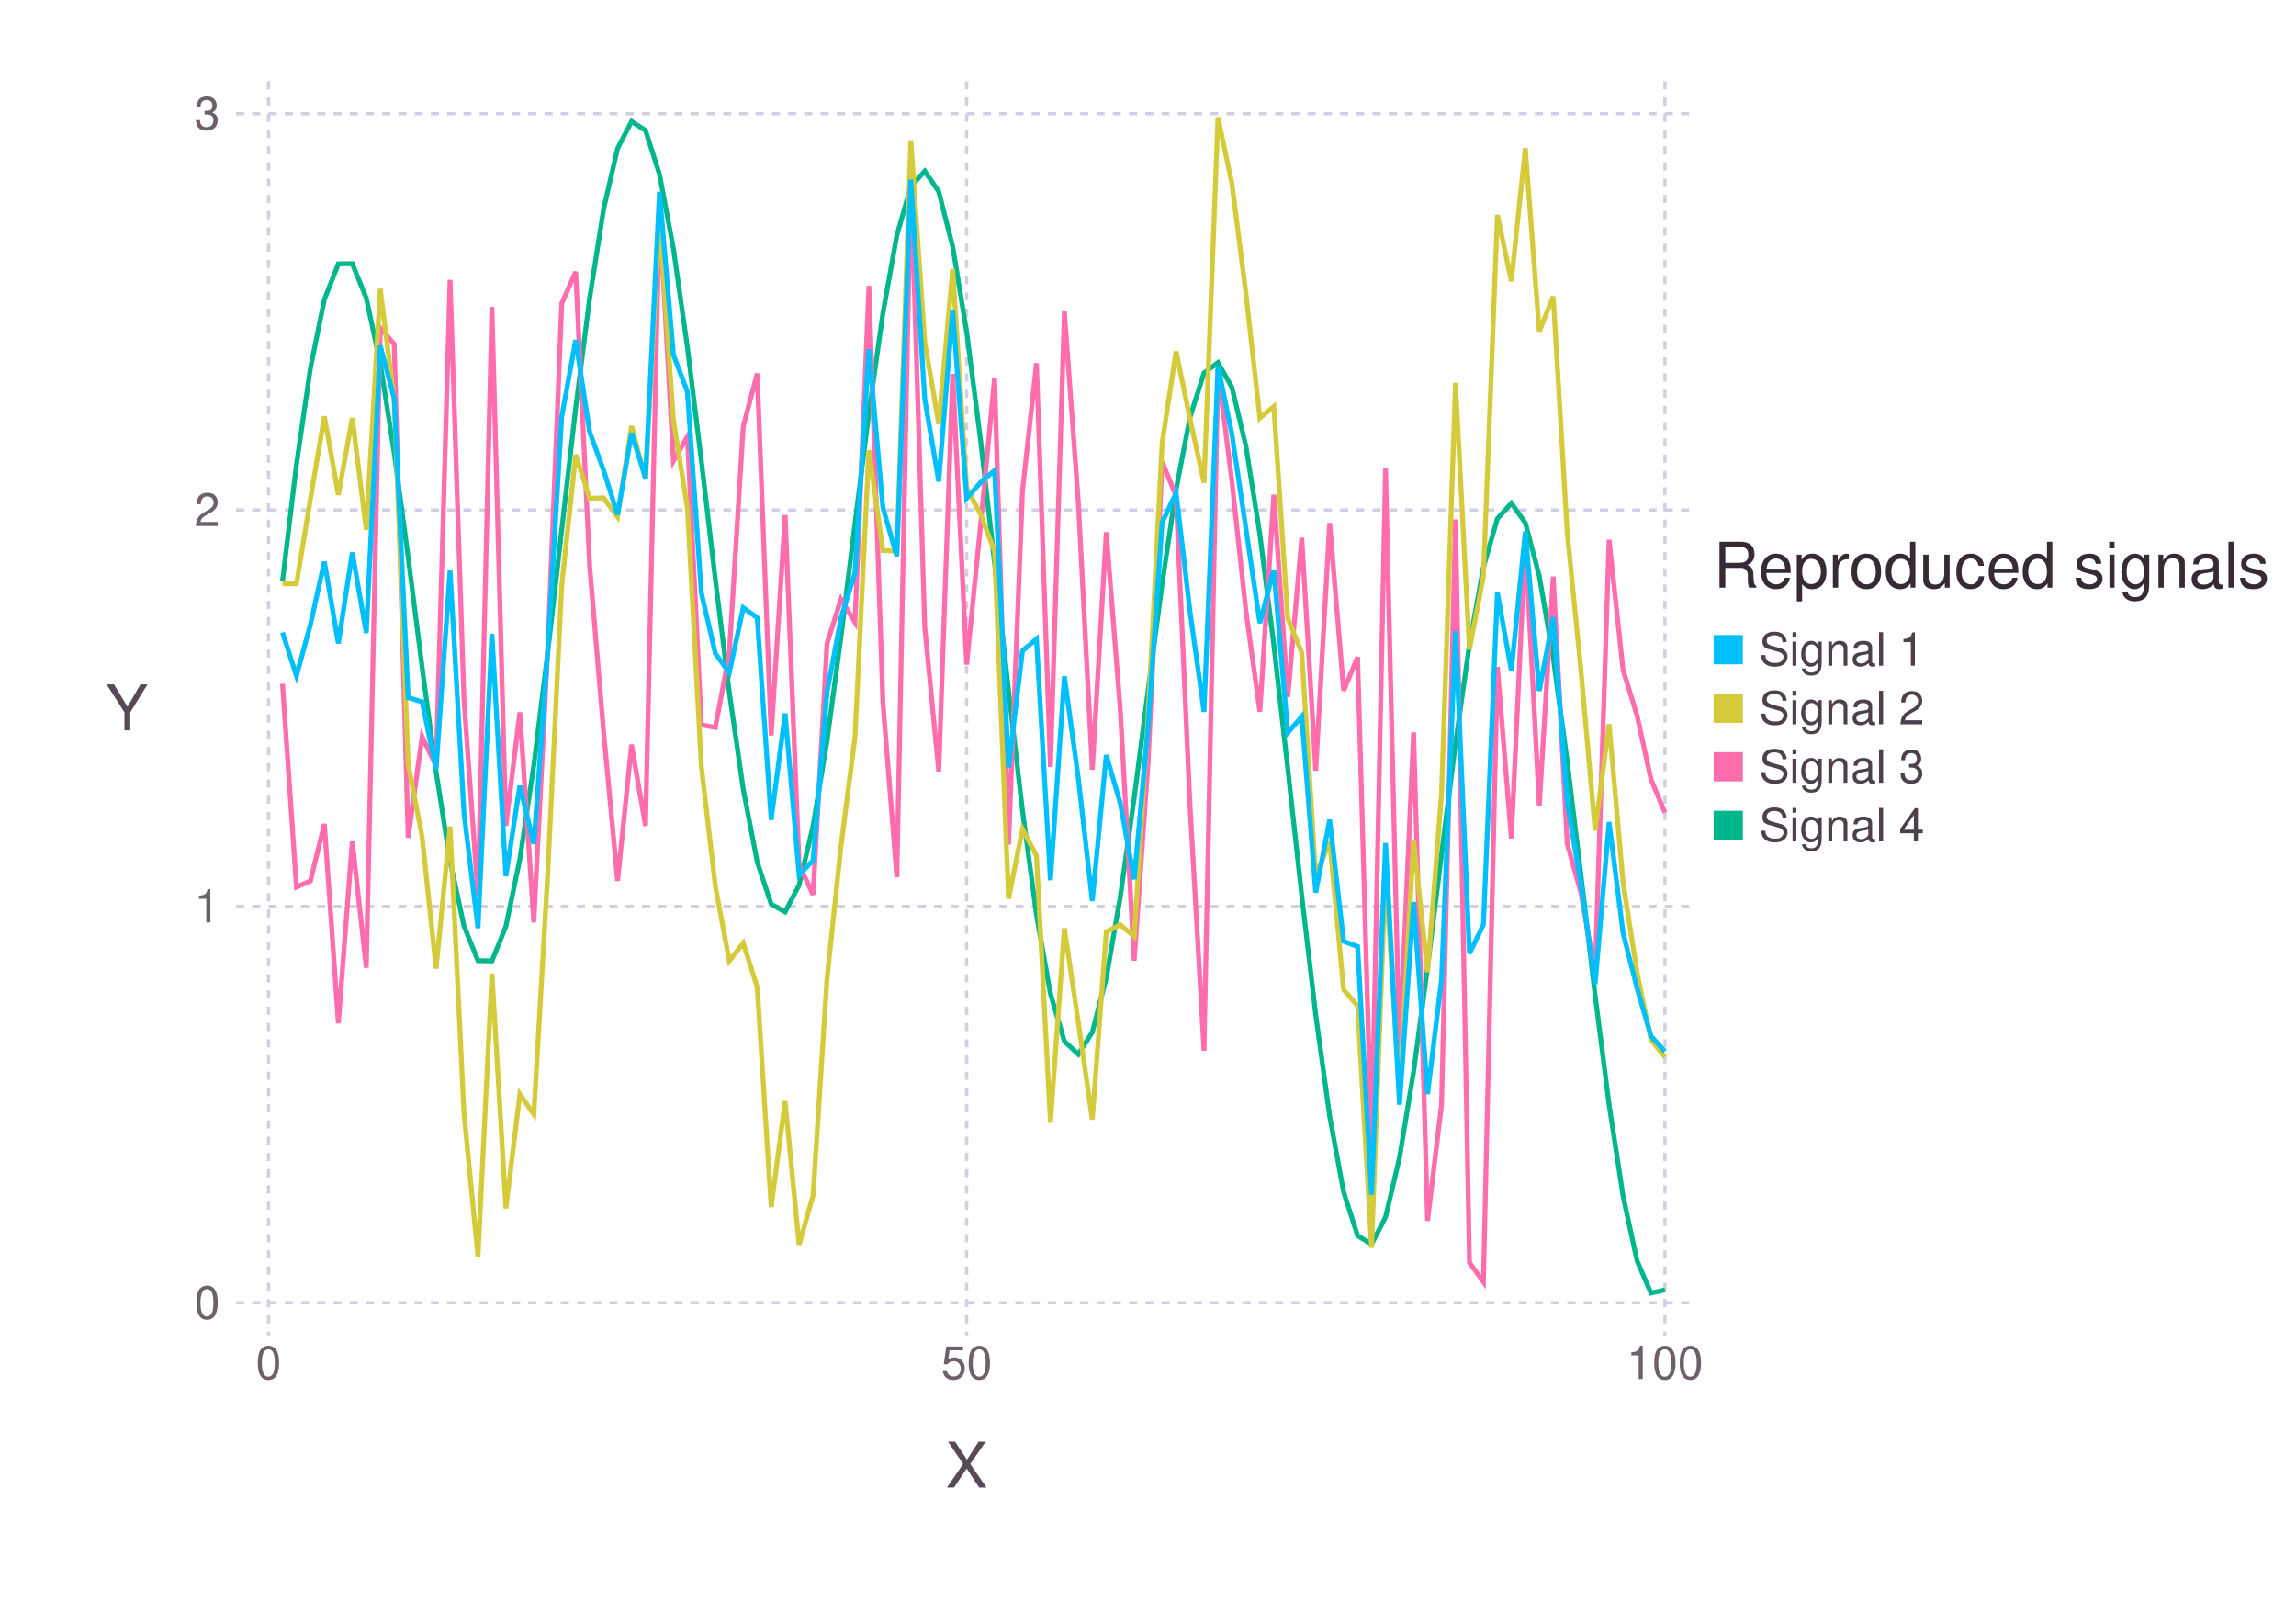
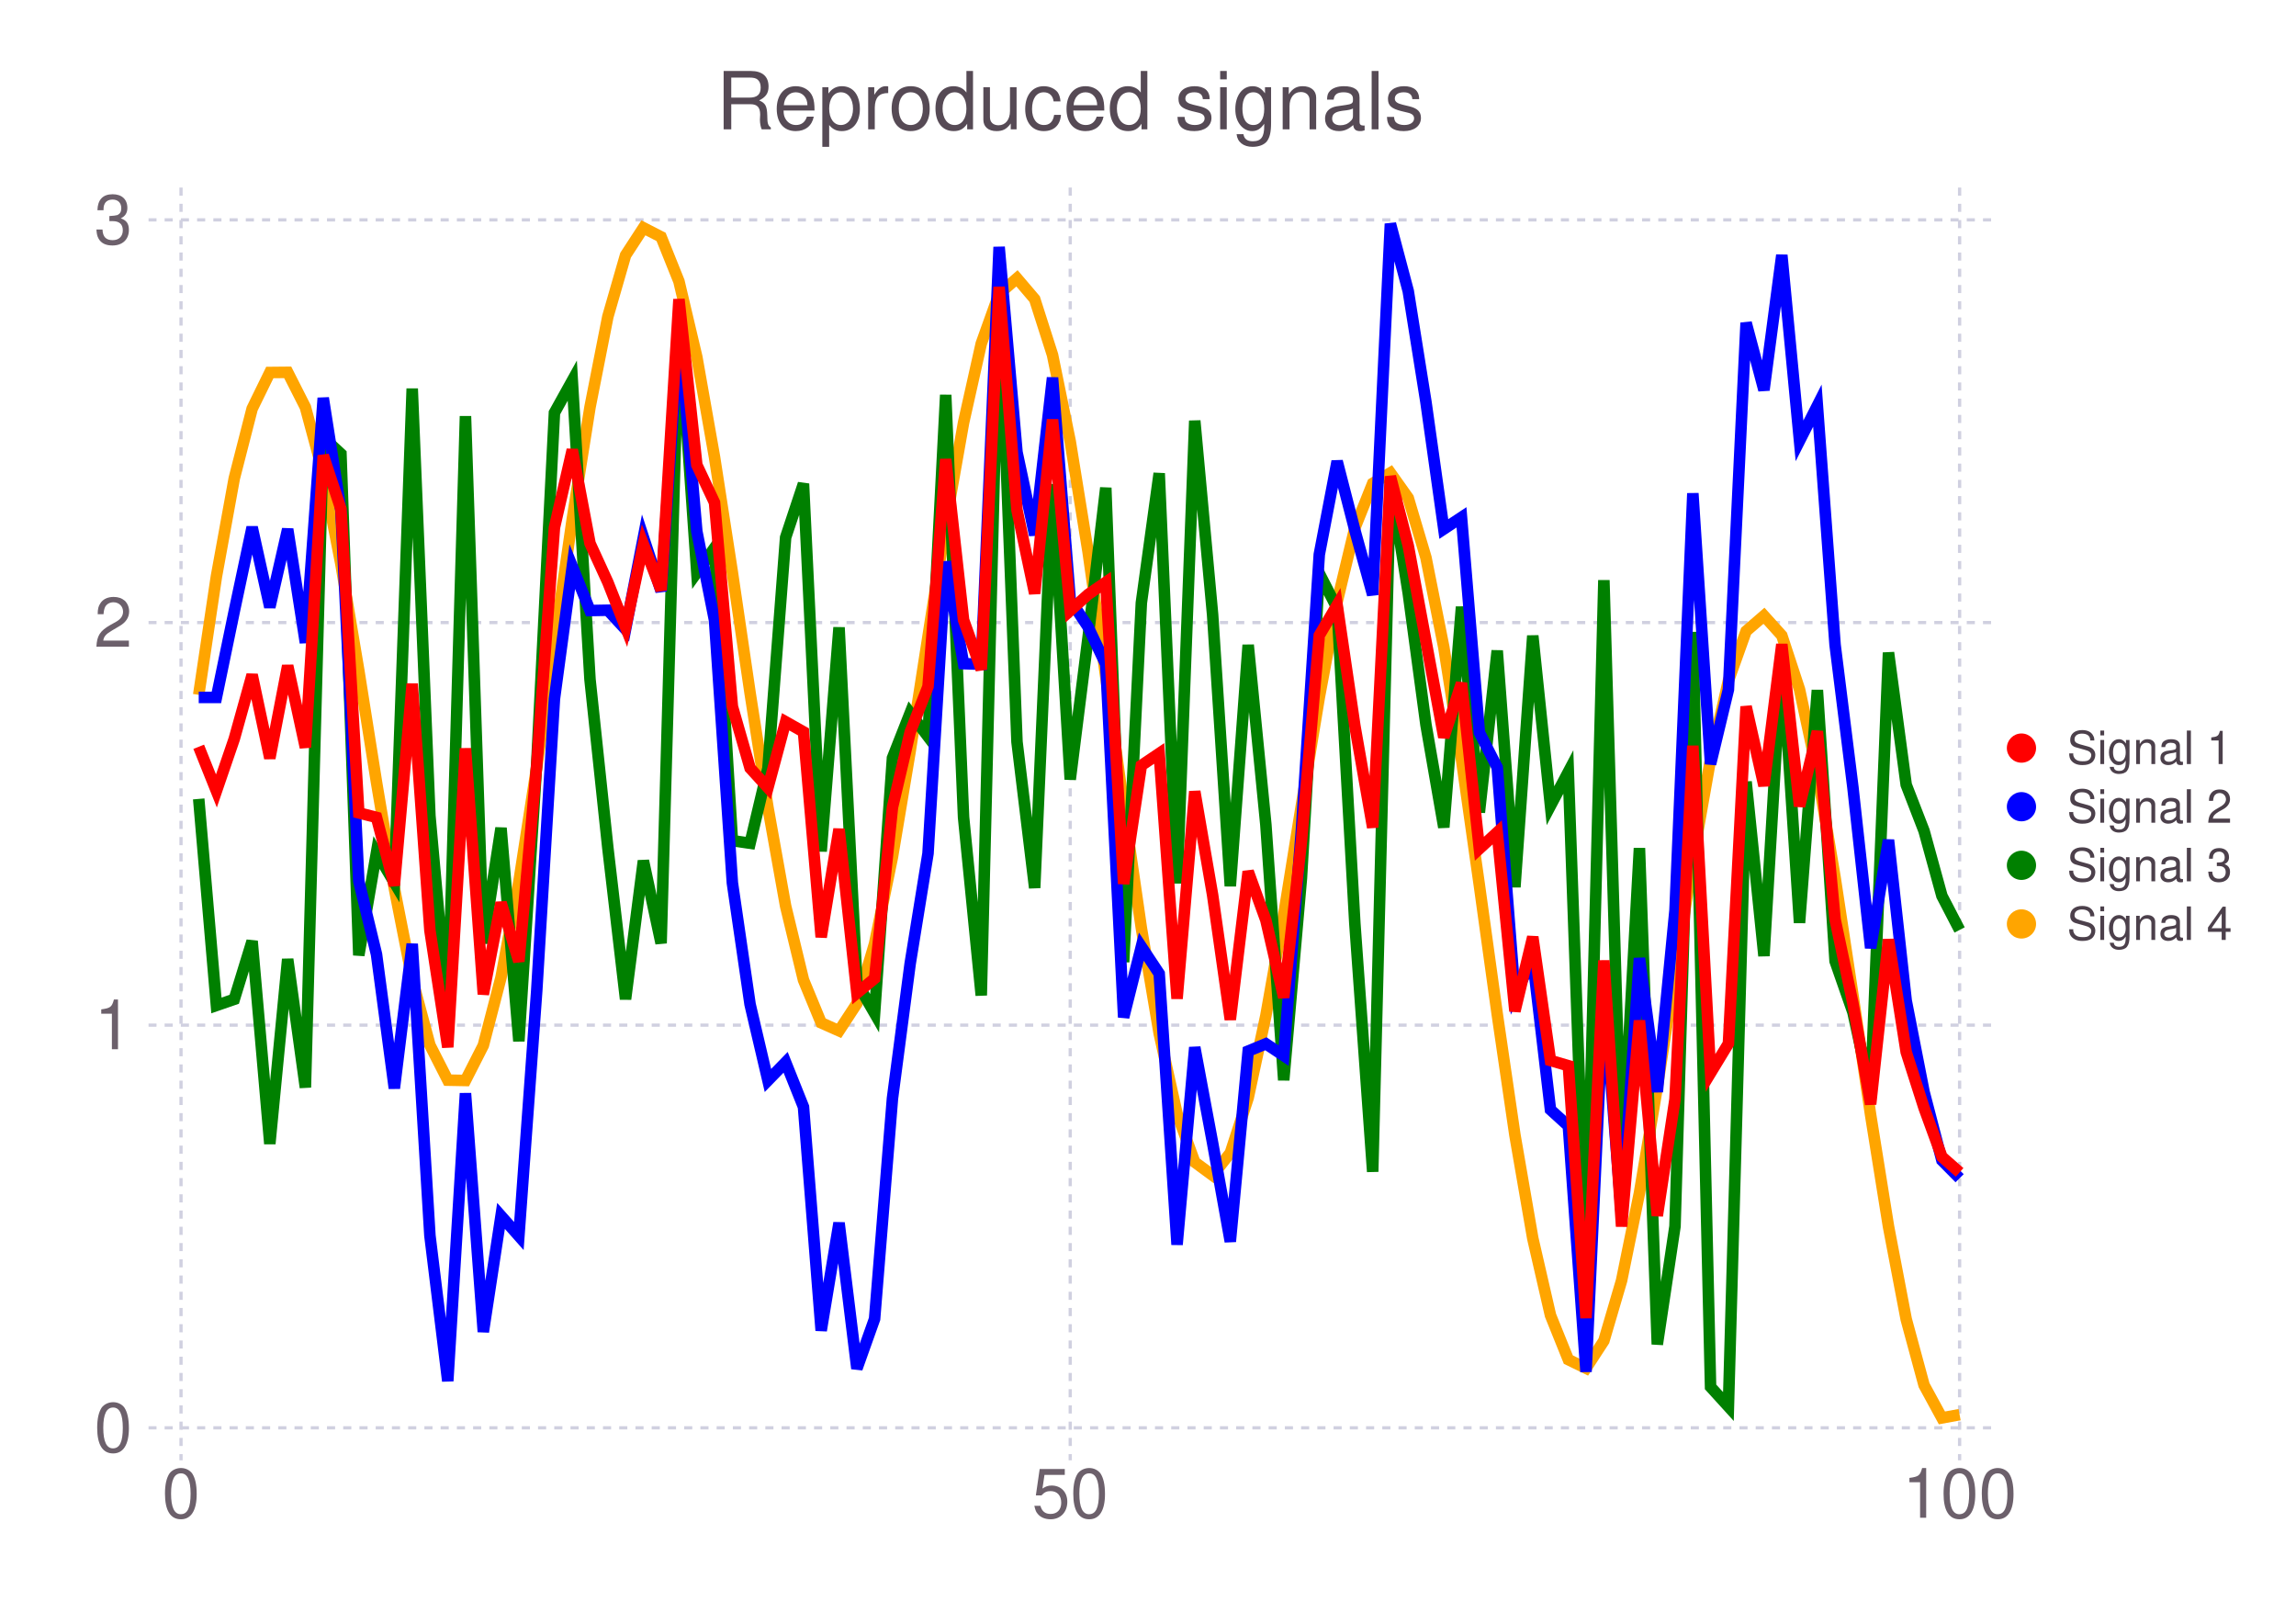
<svg xmlns="http://www.w3.org/2000/svg" version="1.2" width="141.42mm" height="100mm" viewBox="0 0 141.42 100" stroke="none" fill="#000000" stroke-width="0.3" font-size="3.88">
-   <g class="plotroot xscalable yscalable" id="img-b7d898c8-1">
-     <g font-size="3.88" font-family="'PT Sans','Helvetica Neue','Helvetica',sans-serif" fill="#564A55" stroke="#000000" stroke-opacity="0.000" id="img-b7d898c8-2">
-       <text x="59.54" y="89.28" text-anchor="middle" dy="0.6em">X</text>
-     </g>
-     <g class="guide xlabels" font-size="2.82" font-family="'PT Sans Caption','Helvetica Neue','Helvetica',sans-serif" fill="#6C606B" id="img-b7d898c8-3">
-       <text x="16.54" y="83.23" text-anchor="middle" dy="0.6em">0</text>
-       <text x="59.54" y="83.23" text-anchor="middle" dy="0.6em">50</text>
-       <text x="102.55" y="83.23" text-anchor="middle" dy="0.6em">100</text>
-     </g>
-     <g class="guide colorkey" id="img-b7d898c8-4">
-       <g fill="#4C404B" font-size="2.82" font-family="'PT Sans','Helvetica Neue','Helvetica',sans-serif" id="img-b7d898c8-5">
-         <text x="108.35" y="40.01" dy="0.35em" id="img-b7d898c8-6" class="color_Signal_1">Signal 1</text>
-         <text x="108.35" y="43.62" dy="0.35em" id="img-b7d898c8-7" class="color_Signal_2">Signal 2</text>
-         <text x="108.35" y="47.22" dy="0.35em" id="img-b7d898c8-8" class="color_Signal_3">Signal 3</text>
-         <text x="108.35" y="50.83" dy="0.35em" id="img-b7d898c8-9" class="color_Signal_4">Signal 4</text>
+   <defs>
+     <marker id="arrow" markerWidth="15" markerHeight="7" refX="5" refY="3.5" orient="auto" markerUnits="strokeWidth">
+       <path d="M0,0 L15,3.5 L0,7 z" stroke="context-stroke" fill="context-stroke" />
+     </marker>
+   </defs>
+   <g class="plotroot xscalable yscalable" id="img-37143133-1">
+     <g class="guide xlabels" font-size="4.23" font-family="'PT Sans Caption','Helvetica Neue','Helvetica',sans-serif" fill="#6C606B" id="img-37143133-2">
+       <g transform="translate(11.15,90.93)">
+         <g class="primitive">
+           <text text-anchor="middle" dy="0.6em">0</text>
+         </g>
      </g>
-       <g stroke="#000000" stroke-opacity="0.000" id="img-b7d898c8-10">
-         <rect x="105.55" y="39.11" width="1.8" height="1.8" id="img-b7d898c8-11" class="color_Signal_1" fill="#00BFFF" />
-         <rect x="105.55" y="42.72" width="1.8" height="1.8" id="img-b7d898c8-12" class="color_Signal_2" fill="#D4CA3A" />
-         <rect x="105.55" y="46.32" width="1.8" height="1.8" id="img-b7d898c8-13" class="color_Signal_3" fill="#FF6DAE" />
-         <rect x="105.55" y="49.93" width="1.8" height="1.8" id="img-b7d898c8-14" class="color_Signal_4" fill="#00B78D" />
+       <g transform="translate(65.92,90.93)">
+         <g class="primitive">
+           <text text-anchor="middle" dy="0.6em">50</text>
+         </g>
      </g>
-       <g fill="#362A35" font-size="3.88" font-family="'PT Sans','Helvetica Neue','Helvetica',sans-serif" stroke="#000000" stroke-opacity="0.000" id="img-b7d898c8-15">
-         <text x="105.55" y="36.19" id="img-b7d898c8-16">Reproduced signals</text>
+       <g transform="translate(120.7,90.93)">
+         <g class="primitive">
+           <text text-anchor="middle" dy="0.6em">100</text>
+         </g>
      </g>
    </g>
-     <g clip-path="url(#img-b7d898c8-17)">
-       <g id="img-b7d898c8-18">
-         <g pointer-events="visible" opacity="1" fill="#000000" fill-opacity="0.000" stroke="#000000" stroke-opacity="0.000" class="guide background" id="img-b7d898c8-19">
-           <rect x="14.54" y="5" width="90.01" height="77.23" id="img-b7d898c8-20" />
+     <g class="guide colorkey" id="img-37143133-3">
+       <g fill="#4C404B" font-size="2.82" font-family="'PT Sans','Helvetica Neue','Helvetica',sans-serif" id="img-37143133-4">
+         <g transform="translate(127.31,46.07)" id="img-37143133-5">
+           <g class="primitive">
+             <text dy="0.35em">Signal 1</text>
+           </g>
        </g>
-         <g class="guide ygridlines xfixed" stroke-dasharray="0.5,0.5" stroke-width="0.2" stroke="#D0D0E0" id="img-b7d898c8-21">
-           <path fill="none" d="M14.54,80.23 L 104.55 80.23" id="img-b7d898c8-22" />
-           <path fill="none" d="M14.54,55.82 L 104.55 55.82" id="img-b7d898c8-23" />
-           <path fill="none" d="M14.54,31.41 L 104.55 31.41" id="img-b7d898c8-24" />
-           <path fill="none" d="M14.54,7 L 104.55 7" id="img-b7d898c8-25" />
+         <g transform="translate(127.31,49.68)" id="img-37143133-6">
+           <g class="primitive">
+             <text dy="0.35em">Signal 2</text>
+           </g>
        </g>
-         <g class="guide xgridlines yfixed" stroke-dasharray="0.5,0.5" stroke-width="0.2" stroke="#D0D0E0" id="img-b7d898c8-26">
-           <path fill="none" d="M16.54,5 L 16.54 82.23" id="img-b7d898c8-27" />
-           <path fill="none" d="M59.54,5 L 59.54 82.23" id="img-b7d898c8-28" />
-           <path fill="none" d="M102.55,5 L 102.55 82.23" id="img-b7d898c8-29" />
+         <g transform="translate(127.31,53.29)" id="img-37143133-7">
+           <g class="primitive">
+             <text dy="0.35em">Signal 3</text>
+           </g>
        </g>
-         <g class="plotpanel" id="img-b7d898c8-30">
-           <g stroke-width="0.3" fill="#000000" fill-opacity="0.000" class="geometry color_Signal_4" stroke-dasharray="none" stroke="#00B78D" id="img-b7d898c8-31">
-             <path fill="none" d="M17.4,35.79 L 18.26 28.61 19.12 22.67 19.98 18.44 20.84 16.25 21.7 16.24 22.56 18.36 23.42 22.38 24.28 27.88 25.14 34.32 26 41.09 26.86 47.53 27.72 53.02 28.58 57.03 29.44 59.16 30.3 59.18 31.16 57.05 32.02 52.92 32.88 47.13 33.74 40.17 34.6 32.62 35.46 25.13 36.32 18.36 37.18 12.87 38.04 9.14 38.9 7.48 39.76 8.03 40.62 10.73 41.48 15.32 42.34 21.38 43.2 28.38 44.06 35.67 44.92 42.62 45.78 48.6 46.64 53.08 47.5 55.68 48.36 56.16 49.22 54.51 50.08 50.88 50.94 45.62 51.8 39.21 52.66 32.26 53.52 25.41 54.38 19.3 55.24 14.5 56.1 11.48 56.96 10.54 57.82 11.8 58.68 15.19 59.54 20.44 60.4 27.13 61.26 34.69 62.12 42.51 62.98 49.93 63.84 56.33 64.7 61.2 65.56 64.13 66.42 64.93 67.28 63.57 68.14 60.23 69 55.25 69.86 49.14 70.72 42.49 71.58 35.95 72.44 30.16 73.3 25.68 74.16 22.97 75.02 22.33 75.88 23.86 76.74 27.47 77.6 32.9 78.46 39.71 79.32 47.34 80.18 55.15 81.04 62.49 81.9 68.75 82.76 73.41 83.62 76.1 84.48 76.62 85.34 74.96 86.2 71.3 87.07 66 87.93 59.57 88.79 52.61 89.65 45.78 90.51 39.69 91.37 34.93 92.23 31.94 93.09 30.99 93.95 32.2 94.81 35.47 95.67 40.5 96.53 46.87 97.39 54.01 98.25 61.28 99.11 68.03 99.97 73.65 100.83 77.64 101.69 79.63 102.55 79.44" id="img-b7d898c8-32" />
+         <g transform="translate(127.31,56.9)" id="img-37143133-8">
+           <g class="primitive">
+             <text dy="0.35em">Signal 4</text>
          </g>
-           <g stroke-width="0.3" fill="#000000" fill-opacity="0.000" class="geometry color_Signal_3" stroke-dasharray="none" stroke="#FF6DAE" id="img-b7d898c8-33">
-             <path fill="none" d="M17.4,42.11 L 18.26 54.63 19.12 54.25 19.98 50.74 20.84 63.02 21.7 51.82 22.56 59.6 23.42 20.2 24.28 21.19 25.14 51.59 26 45.36 26.86 47.18 27.72 17.23 28.58 43.13 29.44 55.15 30.3 18.9 31.16 50.86 32.02 43.87 32.88 56.8 33.74 39.94 34.6 18.69 35.46 16.74 36.32 34.86 37.18 45.08 38.04 54.25 38.9 45.86 39.76 50.86 40.62 12.9 41.48 28.39 42.34 26.89 43.2 44.64 44.06 44.8 44.92 40.24 45.78 26.26 46.64 23 47.5 45.29 48.36 31.72 49.22 53.25 50.08 55.1 50.94 39.63 51.8 36.9 52.66 38.32 53.52 17.61 54.38 43.23 55.24 54.02 56.1 10.65 56.96 38.64 57.82 47.51 58.68 23.03 59.54 40.93 60.4 32.3 61.26 23.25 62.12 52.01 62.98 30.23 63.84 22.37 64.7 47.23 65.56 19.18 66.42 30.94 67.28 47.4 68.14 32.78 69 43.67 69.86 59.16 70.72 46.93 71.58 28.44 72.44 30.55 73.3 49.66 74.16 64.71 75.02 22.78 75.88 29.65 76.74 37.61 77.6 43.83 78.46 30.47 79.32 42.92 80.18 33.12 81.04 47.46 81.9 32.21 82.76 42.53 83.62 40.47 84.48 70.55 85.34 28.85 86.2 64.75 87.07 45.1 87.93 75.18 88.79 68.02 89.65 31.99 90.51 77.76 91.37 78.95 92.23 41.07 93.09 51.63 93.95 33.27 94.81 49.62 95.67 35.51 96.53 51.95 97.39 55.04 98.25 59.95 99.11 33.24 99.97 41.26 100.83 44.05 101.69 47.99 102.55 50.05" id="img-b7d898c8-34" />
+         </g>
+       </g>
+       <g stroke-width="0" id="img-37143133-9">
+         <g stroke="#000000" stroke-opacity="0.000" fill-opacity="1" fill="#FFA500" id="img-37143133-10">
+           <g transform="translate(124.51,56.9)" id="img-37143133-11">
+             <circle cx="0" cy="0" r="0.9" class="primitive" />
          </g>
-           <g stroke-width="0.3" fill="#000000" fill-opacity="0.000" class="geometry color_Signal_2" stroke-dasharray="none" stroke="#D4CA3A" id="img-b7d898c8-35">
-             <path fill="none" d="M17.4,35.95 L 18.26 35.95 19.12 30.73 19.98 25.64 20.84 30.48 21.7 25.75 22.56 32.63 23.42 17.79 24.28 24.63 25.14 47.08 26 51.53 26.86 59.65 27.72 50.9 28.58 68.58 29.44 77.41 30.3 59.96 31.16 74.42 32.02 67.39 32.88 68.62 33.74 53.73 34.6 36.04 35.46 28.01 36.32 30.69 37.18 30.66 38.04 31.83 38.9 26.24 39.76 29.52 40.62 13.41 41.48 25.88 42.34 31.28 43.2 47.19 44.06 54.56 44.92 59.18 45.78 58.08 46.64 60.79 47.5 74.34 48.36 67.81 49.22 76.65 50.08 73.63 50.94 60.27 51.8 52.1 52.66 45.42 53.52 27.73 54.38 33.9 55.24 33.95 56.1 8.65 56.96 21.08 57.82 26.11 58.68 16.57 59.54 30.05 60.4 31.68 61.26 33.95 62.12 55.35 62.98 51.06 63.84 52.7 64.7 69.14 65.56 57.17 66.42 62.97 67.28 68.95 68.14 57.39 69 56.95 69.86 57.67 70.72 43.99 71.58 27.29 72.44 21.64 73.3 25.81 74.16 29.73 75.02 7.23 75.88 11.32 76.74 18.05 77.6 25.74 78.46 25.03 79.32 38.08 80.18 40.2 81.04 53.94 81.9 51.84 82.76 60.95 83.62 61.94 84.48 76.85 85.34 53.72 86.2 67.43 87.07 51.76 87.93 59.87 88.79 48.86 89.65 23.58 90.51 39.99 91.37 35.48 92.23 13.24 93.09 17.32 93.95 9.13 94.81 20.4 95.67 18.26 96.53 32.77 97.39 41.41 98.25 51.15 99.11 44.6 99.97 54.33 100.83 59.87 101.69 64.03 102.55 65.1" id="img-b7d898c8-36" />
+         </g>
+         <g stroke="#000000" stroke-opacity="0.000" fill-opacity="1" fill="#008000" id="img-37143133-12">
+           <g transform="translate(124.51,53.29)" id="img-37143133-13">
+             <circle cx="0" cy="0" r="0.9" class="primitive" />
          </g>
-           <g stroke-width="0.3" fill="#000000" fill-opacity="0.000" class="geometry color_Signal_1" stroke-dasharray="none" stroke="#00BFFF" id="img-b7d898c8-37">
-             <path fill="none" d="M17.4,38.95 L 18.26 41.62 19.12 38.46 19.98 34.59 20.84 39.63 21.7 34.03 22.56 38.98 23.42 21.29 24.28 24.53 25.14 42.96 26 43.22 26.86 47.36 27.72 35.12 28.58 50.08 29.44 57.16 30.3 39.04 31.16 53.95 32.02 48.39 32.88 51.97 33.74 40.05 34.6 25.66 35.46 20.94 36.32 26.61 37.18 28.97 38.04 31.69 38.9 26.67 39.76 29.45 40.62 11.81 41.48 21.85 42.34 24.13 43.2 36.51 44.06 40.24 44.92 41.43 45.78 37.43 46.64 38.04 47.5 50.49 48.36 43.94 49.22 53.88 50.08 52.99 50.94 42.62 51.8 38.06 52.66 35.29 53.52 21.51 54.38 31.26 55.24 34.26 56.1 11.06 56.96 24.59 57.82 29.65 58.68 19.11 59.54 30.68 60.4 29.71 61.26 28.97 62.12 47.26 62.98 40.08 63.84 39.35 64.7 54.21 65.56 41.65 66.42 47.94 67.28 55.49 68.14 46.5 69 49.46 69.86 54.15 70.72 44.71 71.58 32.19 72.44 30.35 73.3 37.67 74.16 43.84 75.02 22.56 75.88 26.75 76.74 32.54 77.6 38.37 78.46 35.09 79.32 45.13 80.18 44.13 81.04 54.97 81.9 50.48 82.76 57.97 83.62 58.29 84.48 73.58 85.34 51.91 86.2 68.03 87.07 55.55 87.93 67.38 88.79 60.32 89.65 38.88 90.51 58.72 91.37 56.94 92.23 36.5 93.09 41.31 93.95 32.74 94.81 42.55 95.67 38.01 96.53 49.41 97.39 54.53 98.25 60.61 99.11 50.63 99.97 57.45 100.83 60.85 101.69 63.81 102.55 64.75" id="img-b7d898c8-38" />
+         </g>
+         <g stroke="#000000" stroke-opacity="0.000" fill-opacity="1" fill="#0000FF" id="img-37143133-14">
+           <g transform="translate(124.51,49.68)" id="img-37143133-15">
+             <circle cx="0" cy="0" r="0.9" class="primitive" />
+           </g>
+         </g>
+         <g stroke="#000000" stroke-opacity="0.000" fill-opacity="1" fill="#FF0000" id="img-37143133-16">
+           <g transform="translate(124.51,46.07)" id="img-37143133-17">
+             <circle cx="0" cy="0" r="0.9" class="primitive" />
+           </g>
+         </g>
+       </g>
+       <g fill="#362A35" font-size="3.88" font-family="'PT Sans','Helvetica Neue','Helvetica',sans-serif" stroke="#000000" stroke-opacity="0.000" id="img-37143133-18">
+         <g transform="translate(123.7,42.77)" id="img-37143133-19">
+           <g class="primitive">
+             <text dy="-0em" />
          </g>
        </g>
      </g>
    </g>
-     <g class="guide ylabels" font-size="2.82" font-family="'PT Sans Caption','Helvetica Neue','Helvetica',sans-serif" fill="#6C606B" id="img-b7d898c8-39">
-       <text x="13.54" y="80.23" text-anchor="end" dy="0.35em" id="img-b7d898c8-40">0</text>
-       <text x="13.54" y="55.82" text-anchor="end" dy="0.35em" id="img-b7d898c8-41">1</text>
-       <text x="13.54" y="31.41" text-anchor="end" dy="0.35em" id="img-b7d898c8-42">2</text>
-       <text x="13.54" y="7" text-anchor="end" dy="0.35em" id="img-b7d898c8-43">3</text>
+     <g clip-path="url(#img-37143133-20)">
+       <g id="img-37143133-21">
+         <g pointer-events="visible" stroke-width="0.3" fill="#000000" fill-opacity="0.000" stroke="#000000" stroke-opacity="0.000" class="guide background" id="img-37143133-22">
+           <g transform="translate(65.92,50.74)" id="img-37143133-23">
+             <path d="M-56.78,-39.19 L56.78,-39.19 56.78,39.19 -56.78,39.19  z" class="primitive" />
+           </g>
+         </g>
+         <g class="guide ygridlines xfixed" stroke-dasharray="0.5,0.5" stroke-width="0.2" stroke="#D0D0E0" id="img-37143133-24">
+           <g transform="translate(65.92,87.93)" id="img-37143133-25">
+             <path fill="none" d="M-56.78,0 L56.78,0 " class="primitive" />
+           </g>
+           <g transform="translate(65.92,63.13)" id="img-37143133-26">
+             <path fill="none" d="M-56.78,0 L56.78,0 " class="primitive" />
+           </g>
+           <g transform="translate(65.92,38.34)" id="img-37143133-27">
+             <path fill="none" d="M-56.78,0 L56.78,0 " class="primitive" />
+           </g>
+           <g transform="translate(65.92,13.54)" id="img-37143133-28">
+             <path fill="none" d="M-56.78,0 L56.78,0 " class="primitive" />
+           </g>
+         </g>
+         <g class="guide xgridlines yfixed" stroke-dasharray="0.5,0.5" stroke-width="0.2" stroke="#D0D0E0" id="img-37143133-29">
+           <g transform="translate(11.15,50.74)" id="img-37143133-30">
+             <path fill="none" d="M0,-39.19 L0,39.19 " class="primitive" />
+           </g>
+           <g transform="translate(65.92,50.74)" id="img-37143133-31">
+             <path fill="none" d="M0,-39.19 L0,39.19 " class="primitive" />
+           </g>
+           <g transform="translate(120.7,50.74)" id="img-37143133-32">
+             <path fill="none" d="M0,-39.19 L0,39.19 " class="primitive" />
+           </g>
+         </g>
+         <g class="plotpanel" id="img-37143133-33">
+           <g stroke-width="0.71" fill="#000000" fill-opacity="0.000" class="geometry" id="img-37143133-34">
+             <g class="color_RGBA{N0f8}(1.0,0.647,0.0,1.0)" stroke-dasharray="none" stroke="#FFA500" id="img-37143133-35">
+               <g transform="translate(66.47,48.45)" id="img-37143133-36">
+                 <path fill="none" d="M-54.23,-5.66 L-53.14,-12.95 -52.04,-18.99 -50.94,-23.28 -49.85,-25.51 -48.75,-25.52 -47.66,-23.37 -46.56,-19.29 -45.47,-13.7 -44.37,-7.15 -43.28,-0.28 -42.18,6.26 -41.08,11.84 -39.99,15.91 -38.89,18.07 -37.8,18.09 -36.7,15.93 -35.61,11.74 -34.51,5.86 -33.41,-1.22 -32.32,-8.88 -31.22,-16.49 -30.13,-23.37 -29.03,-28.95 -27.94,-32.73 -26.84,-34.42 -25.75,-33.86 -24.65,-31.12 -23.55,-26.46 -22.46,-20.3 -21.36,-13.19 -20.27,-5.78 -19.17,1.27 -18.08,7.35 -16.98,11.9 -15.89,14.54 -14.79,15.03 -13.69,13.35 -12.6,9.66 -11.5,4.32 -10.41,-2.19 -9.31,-9.25 -8.22,-16.21 -7.12,-22.42 -6.03,-27.29 -4.93,-30.36 -3.83,-31.31 -2.74,-30.03 -1.64,-26.59 -0.55,-21.26 0.55,-14.46 1.64,-6.77 2.74,1.17 3.83,8.7 4.93,15.2 6.03,20.14 7.12,23.12 8.22,23.93 9.31,22.55 10.41,19.16 11.5,14.1 12.6,7.9 13.69,1.14 14.79,-5.5 15.89,-11.39 16.98,-15.93 18.08,-18.68 19.17,-19.33 20.27,-17.78 21.36,-14.11 22.46,-8.59 23.55,-1.68 24.65,6.07 25.75,14 26.84,21.45 27.94,27.81 29.03,32.55 30.13,35.28 31.22,35.81 32.32,34.12 33.41,30.41 34.51,25.02 35.61,18.49 36.7,11.43 37.8,4.48 38.89,-1.7 39.99,-6.53 41.08,-9.58 42.18,-10.53 43.28,-9.31 44.37,-5.99 45.47,-0.87 46.56,5.59 47.66,12.84 48.75,20.22 49.85,27.08 50.94,32.79 52.04,36.85 53.14,38.87 54.23,38.67 " class="primitive" />
+               </g>
+             </g>
+           </g>
+           <g stroke-width="0.71" fill="#000000" fill-opacity="0.000" class="geometry" id="img-37143133-37">
+             <g class="color_RGBA{N0f8}(0.0,0.502,0.0,1.0)" stroke-dasharray="none" stroke="#008000" id="img-37143133-38">
+               <g transform="translate(66.47,48.85)" id="img-37143133-39">
+                 <path fill="none" d="M-54.23,0.35 L-53.14,13.07 -52.04,12.69 -50.94,9.11 -49.85,21.59 -48.75,10.22 -47.66,18.12 -46.56,-21.91 -45.47,-20.9 -44.37,9.98 -43.28,3.65 -42.18,5.5 -41.08,-24.92 -39.99,1.39 -38.89,13.6 -37.8,-23.22 -36.7,9.24 -35.61,2.14 -34.51,15.27 -33.41,-1.86 -32.32,-23.43 -31.22,-25.41 -30.13,-7.01 -29.03,3.37 -27.94,12.68 -26.84,4.16 -25.75,9.24 -24.65,-29.32 -23.55,-13.59 -22.46,-15.11 -21.36,2.92 -20.27,3.08 -19.17,-1.55 -18.08,-15.75 -16.98,-19.06 -15.89,3.58 -14.79,-10.21 -13.69,11.66 -12.6,13.55 -11.5,-2.17 -10.41,-4.94 -9.31,-3.49 -8.22,-24.53 -7.12,1.48 -6.03,12.45 -4.93,-31.61 -3.83,-3.17 -2.74,5.83 -1.64,-19.03 -0.55,-0.85 0.55,-9.61 1.64,-18.81 2.74,10.4 3.83,-11.72 4.93,-19.7 6.03,5.55 7.12,-22.94 8.22,-10.99 9.31,5.72 10.41,-9.13 11.5,1.94 12.6,17.67 13.69,5.24 14.79,-13.54 15.89,-11.39 16.98,8.01 18.08,23.31 19.17,-19.28 20.27,-12.31 21.36,-4.22 22.46,2.1 23.55,-11.48 24.65,1.18 25.75,-8.78 26.84,5.78 27.94,-9.7 29.03,0.77 30.13,-1.31 31.22,29.23 32.32,-13.12 33.41,23.35 34.51,3.38 35.61,33.94 36.7,26.67 37.8,-9.93 38.89,36.56 39.99,37.77 41.08,-0.71 42.18,10.02 43.28,-8.63 44.37,7.98 45.47,-6.35 46.56,10.34 47.66,13.49 48.75,18.47 49.85,-8.66 50.94,-0.52 52.04,2.32 53.14,6.32 54.23,8.42 " class="primitive" />
+               </g>
+             </g>
+           </g>
+           <g stroke-width="0.71" fill="#000000" fill-opacity="0.000" class="geometry" id="img-37143133-40">
+             <g class="color_RGBA{N0f8}(0.0,0.0,1.0,1.0)" stroke-dasharray="none" stroke="#0000FF" id="img-37143133-41">
+               <g transform="translate(66.47,50.08)" id="img-37143133-42">
+                 <path fill="none" d="M-54.23,-7.13 L-53.14,-7.13 -52.04,-12.44 -50.94,-17.61 -49.85,-12.69 -48.75,-17.49 -47.66,-10.5 -46.56,-25.57 -45.47,-18.63 -44.37,4.18 -43.28,8.69 -42.18,16.94 -41.08,8.05 -39.99,26.01 -38.89,34.97 -37.8,17.25 -36.7,31.94 -35.61,24.8 -34.51,26.04 -33.41,10.93 -32.32,-7.04 -31.22,-15.19 -30.13,-12.48 -29.03,-12.5 -27.94,-11.32 -26.84,-16.99 -25.75,-13.67 -24.65,-30.03 -23.55,-17.36 -22.46,-11.88 -21.36,4.29 -20.27,11.77 -19.17,16.46 -18.08,15.34 -16.98,18.09 -15.89,31.86 -14.79,25.23 -13.69,34.2 -12.6,31.14 -11.5,17.57 -10.41,9.27 -9.31,2.48 -8.22,-15.49 -7.12,-9.21 -6.03,-9.17 -4.93,-34.87 -3.83,-22.24 -2.74,-17.13 -1.64,-26.82 -0.55,-13.13 0.55,-11.47 1.64,-9.17 2.74,12.57 3.83,8.22 4.93,9.88 6.03,26.57 7.12,14.42 8.22,20.31 9.31,26.38 10.41,14.65 11.5,14.2 12.6,14.93 13.69,1.03 14.79,-15.93 15.89,-21.67 16.98,-17.43 18.08,-13.45 19.17,-36.3 20.27,-32.15 21.36,-25.32 22.46,-17.5 23.55,-18.22 24.65,-4.97 25.75,-2.82 26.84,11.14 27.94,9.01 29.03,18.26 30.13,19.26 31.22,34.4 32.32,10.92 33.41,24.84 34.51,8.93 35.61,17.16 36.7,5.98 37.8,-19.7 38.89,-3.03 39.99,-7.61 41.08,-30.2 42.18,-26.06 43.28,-34.37 44.37,-22.93 45.47,-25.1 46.56,-10.37 47.66,-1.58 48.75,8.3 49.85,1.65 50.94,11.54 52.04,17.16 53.14,21.38 54.23,22.48 " class="primitive" />
+               </g>
+             </g>
+           </g>
+           <g stroke-width="0.71" fill="#000000" fill-opacity="0.000" class="geometry" id="img-37143133-43">
+             <g class="color_RGBA{N0f8}(1.0,0.0,0.0,1.0)" stroke-dasharray="none" stroke="#FF0000" id="img-37143133-44">
+               <g transform="translate(66.47,48.65)" id="img-37143133-45">
+                 <path fill="none" d="M-54.23,-2.66 L-53.14,0.06 -52.04,-3.15 -50.94,-7.09 -49.85,-1.96 -48.75,-7.65 -47.66,-2.62 -46.56,-20.6 -45.47,-17.3 -44.37,1.41 -43.28,1.69 -42.18,5.88 -41.08,-6.54 -39.99,8.65 -38.89,15.84 -37.8,-2.56 -36.7,12.58 -35.61,6.94 -34.51,10.56 -33.41,-1.54 -32.32,-16.16 -31.22,-20.95 -30.13,-15.19 -29.03,-12.79 -27.94,-10.03 -26.84,-15.13 -25.75,-12.31 -24.65,-30.22 -23.55,-20.02 -22.46,-17.7 -21.36,-5.14 -20.27,-1.35 -19.17,-0.14 -18.08,-4.2 -16.98,-3.58 -15.89,9.06 -14.79,2.41 -13.69,12.51 -12.6,11.61 -11.5,1.07 -10.41,-3.56 -9.31,-6.37 -8.22,-20.37 -7.12,-10.47 -6.03,-7.42 -4.93,-30.98 -3.83,-17.24 -2.74,-12.1 -1.64,-22.81 -0.55,-11.05 0.55,-12.04 1.64,-12.79 2.74,5.78 3.83,-1.51 4.93,-2.25 6.03,12.85 7.12,0.09 8.22,6.47 9.31,14.14 10.41,5.02 11.5,8.02 12.6,12.78 13.69,3.19 14.79,-9.52 15.89,-11.39 16.98,-3.96 18.08,2.31 19.17,-19.31 20.27,-15.04 21.36,-9.17 22.46,-3.25 23.55,-6.58 24.65,3.62 25.75,2.61 26.84,13.62 27.94,9.05 29.03,16.66 30.13,16.98 31.22,32.52 32.32,10.5 33.41,26.88 34.51,14.2 35.61,26.22 36.7,19.05 37.8,-2.72 38.89,17.43 39.99,15.62 41.08,-5.14 42.18,-0.26 43.28,-8.97 44.37,1 45.47,-3.61 46.56,7.97 47.66,13.16 48.75,19.35 49.85,9.21 50.94,16.14 52.04,19.58 53.14,22.59 54.23,23.55 " class="primitive" />
+               </g>
+             </g>
+           </g>
+         </g>
+       </g>
    </g>
-     <g font-size="3.88" font-family="'PT Sans','Helvetica Neue','Helvetica',sans-serif" fill="#564A55" stroke="#000000" stroke-opacity="0.000" id="img-b7d898c8-44">
-       <text x="9.11" y="43.62" text-anchor="end" dy="0.35em" id="img-b7d898c8-45">Y</text>
+     <g class="guide ylabels" font-size="4.23" font-family="'PT Sans Caption','Helvetica Neue','Helvetica',sans-serif" fill="#6C606B" id="img-37143133-46">
+       <g transform="translate(8.15,87.93)" id="img-37143133-47">
+         <g class="primitive">
+           <text text-anchor="end" dy="0.35em">0</text>
+         </g>
+       </g>
+       <g transform="translate(8.15,63.13)" id="img-37143133-48">
+         <g class="primitive">
+           <text text-anchor="end" dy="0.35em">1</text>
+         </g>
+       </g>
+       <g transform="translate(8.15,38.34)" id="img-37143133-49">
+         <g class="primitive">
+           <text text-anchor="end" dy="0.35em">2</text>
+         </g>
+       </g>
+       <g transform="translate(8.15,13.54)" id="img-37143133-50">
+         <g class="primitive">
+           <text text-anchor="end" dy="0.35em">3</text>
+         </g>
+       </g>
+     </g>
+     <g font-size="4.94" font-family="'PT Sans','Helvetica Neue','Helvetica',sans-serif" fill="#564A55" stroke="#000000" stroke-opacity="0.000" id="img-37143133-51">
+       <g transform="translate(65.92,5)" id="img-37143133-52">
+         <g class="primitive">
+           <text text-anchor="middle" dy="0.6em">Reproduced signals</text>
+         </g>
+       </g>
    </g>
  </g>
  <defs>
-     <clipPath id="img-b7d898c8-17">
-       <path d="M14.54,5 L 104.55 5 104.55 82.23 14.54 82.23" />
+     <clipPath id="img-37143133-20">
+       <path d="M9.15,11.54 L122.7,11.54 122.7,89.93 9.15,89.93 " />
    </clipPath>
  </defs>
</svg>
